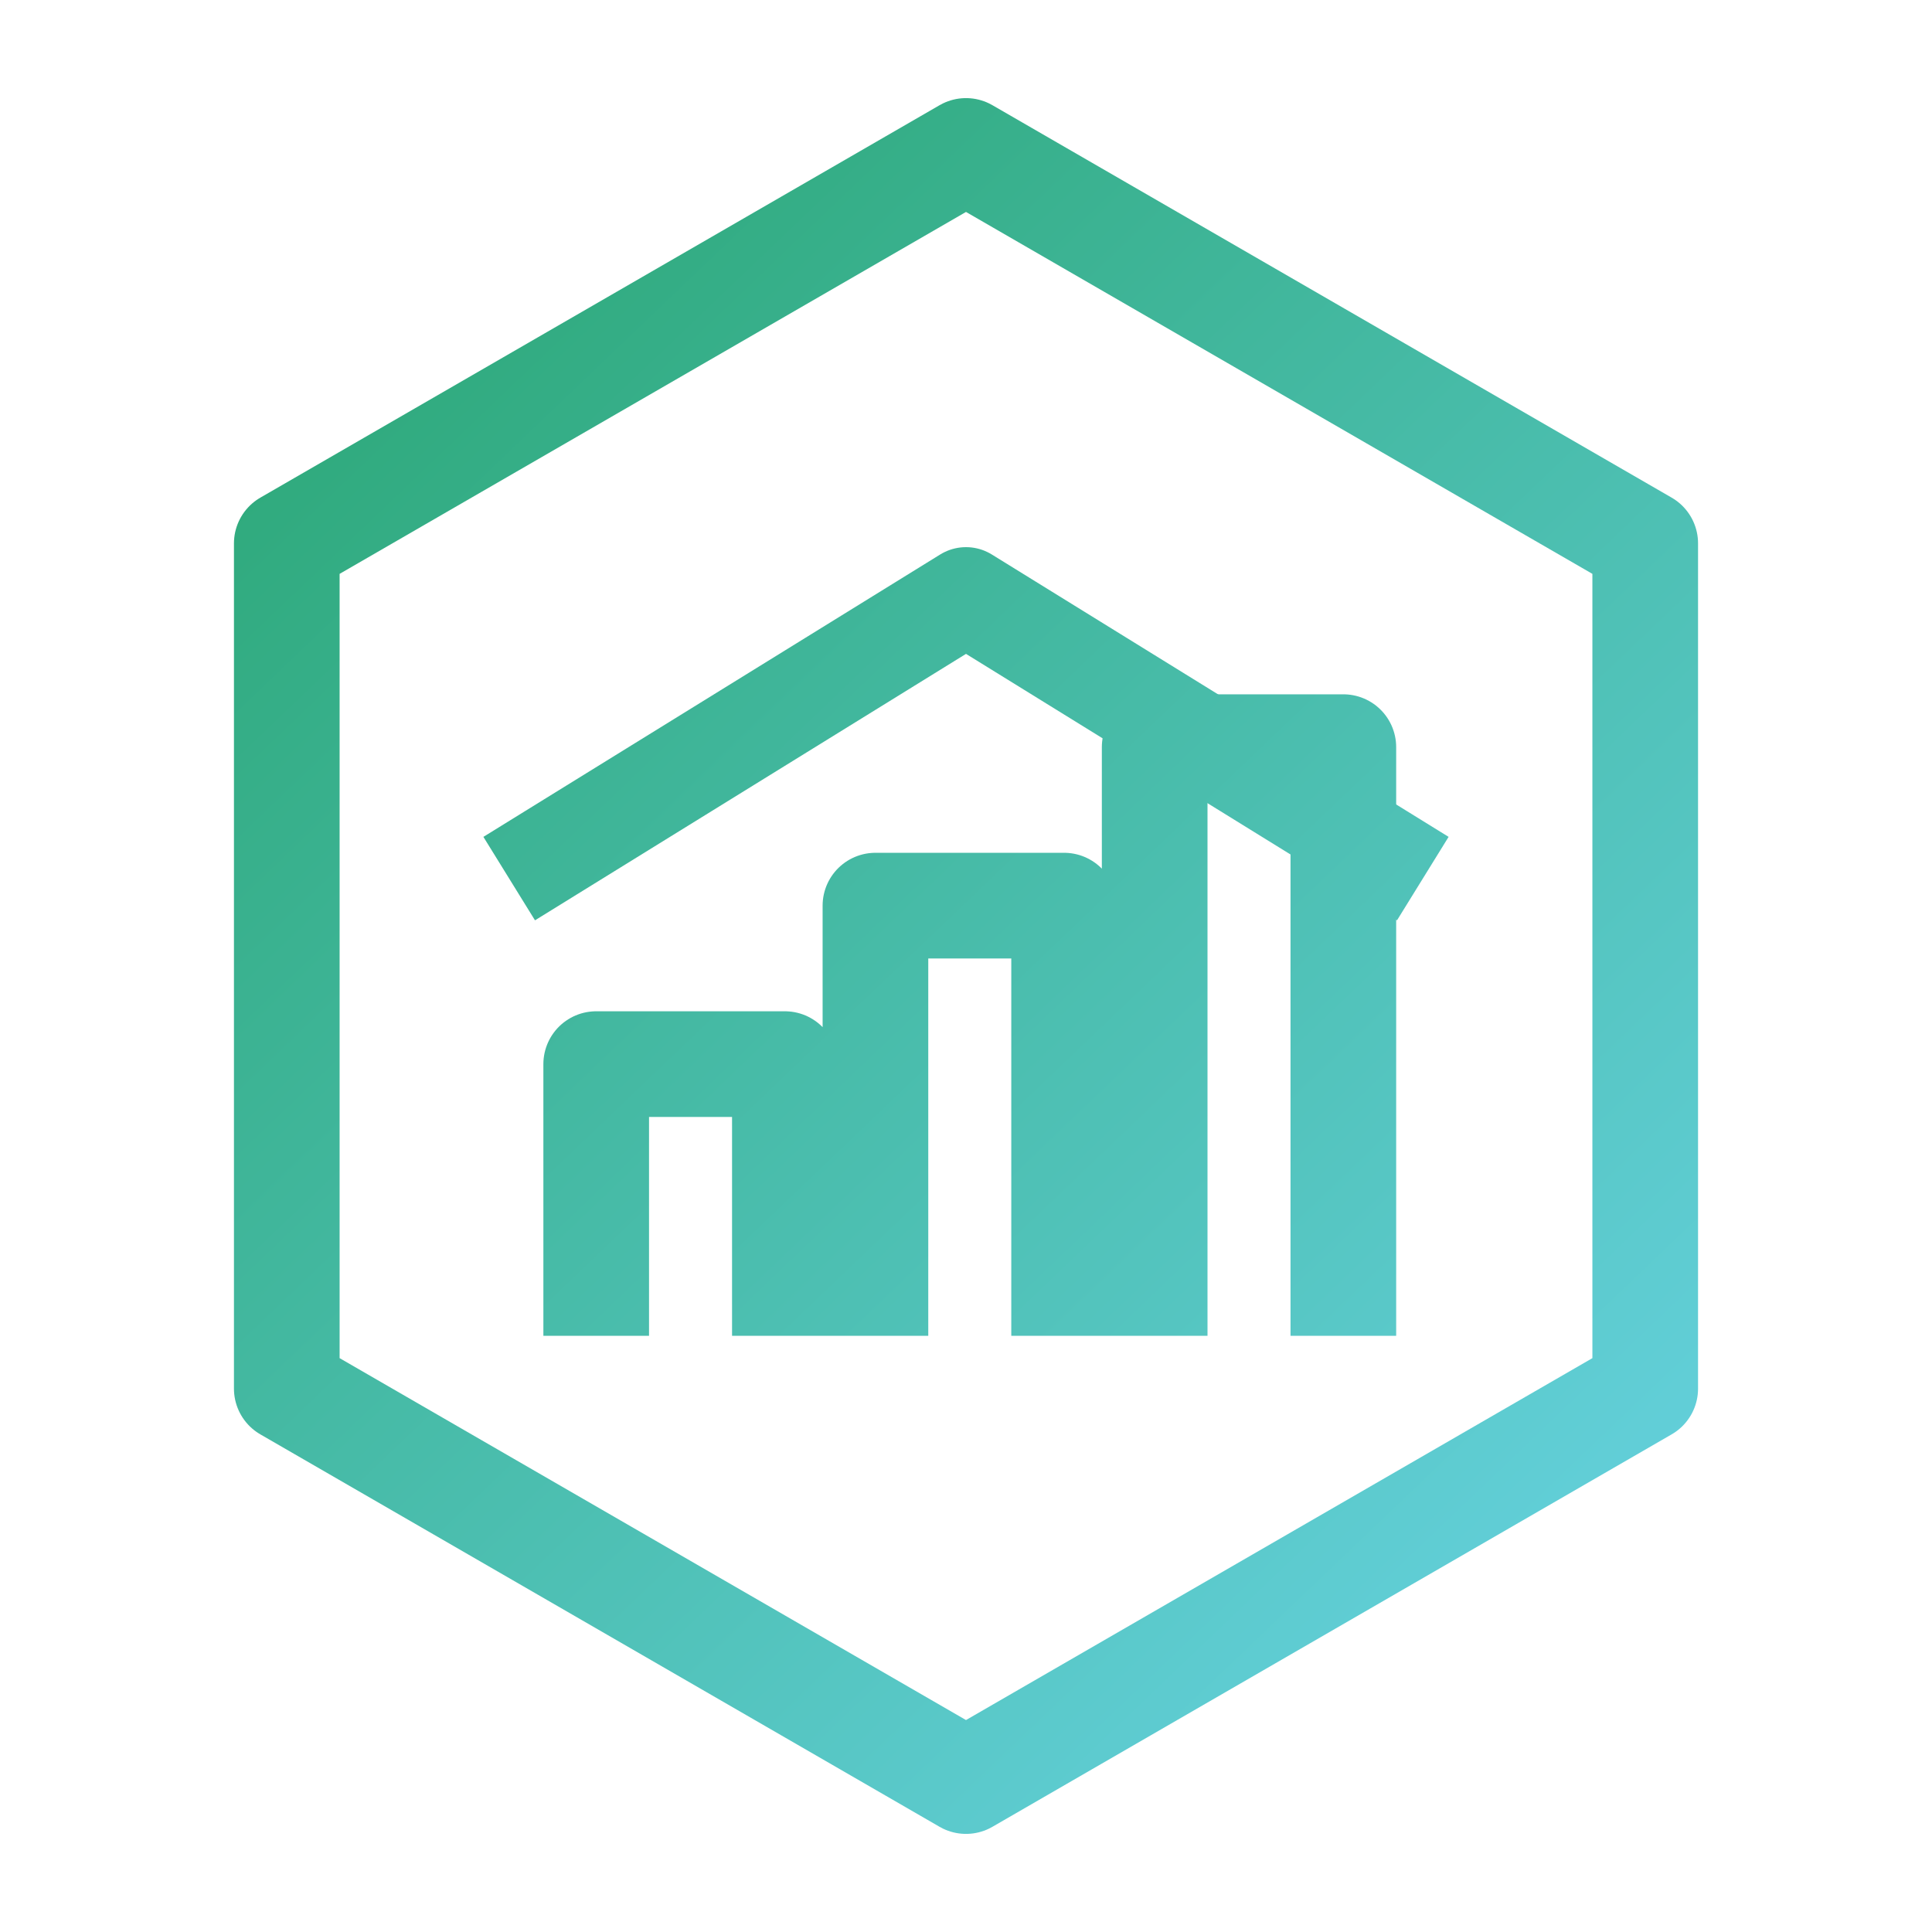
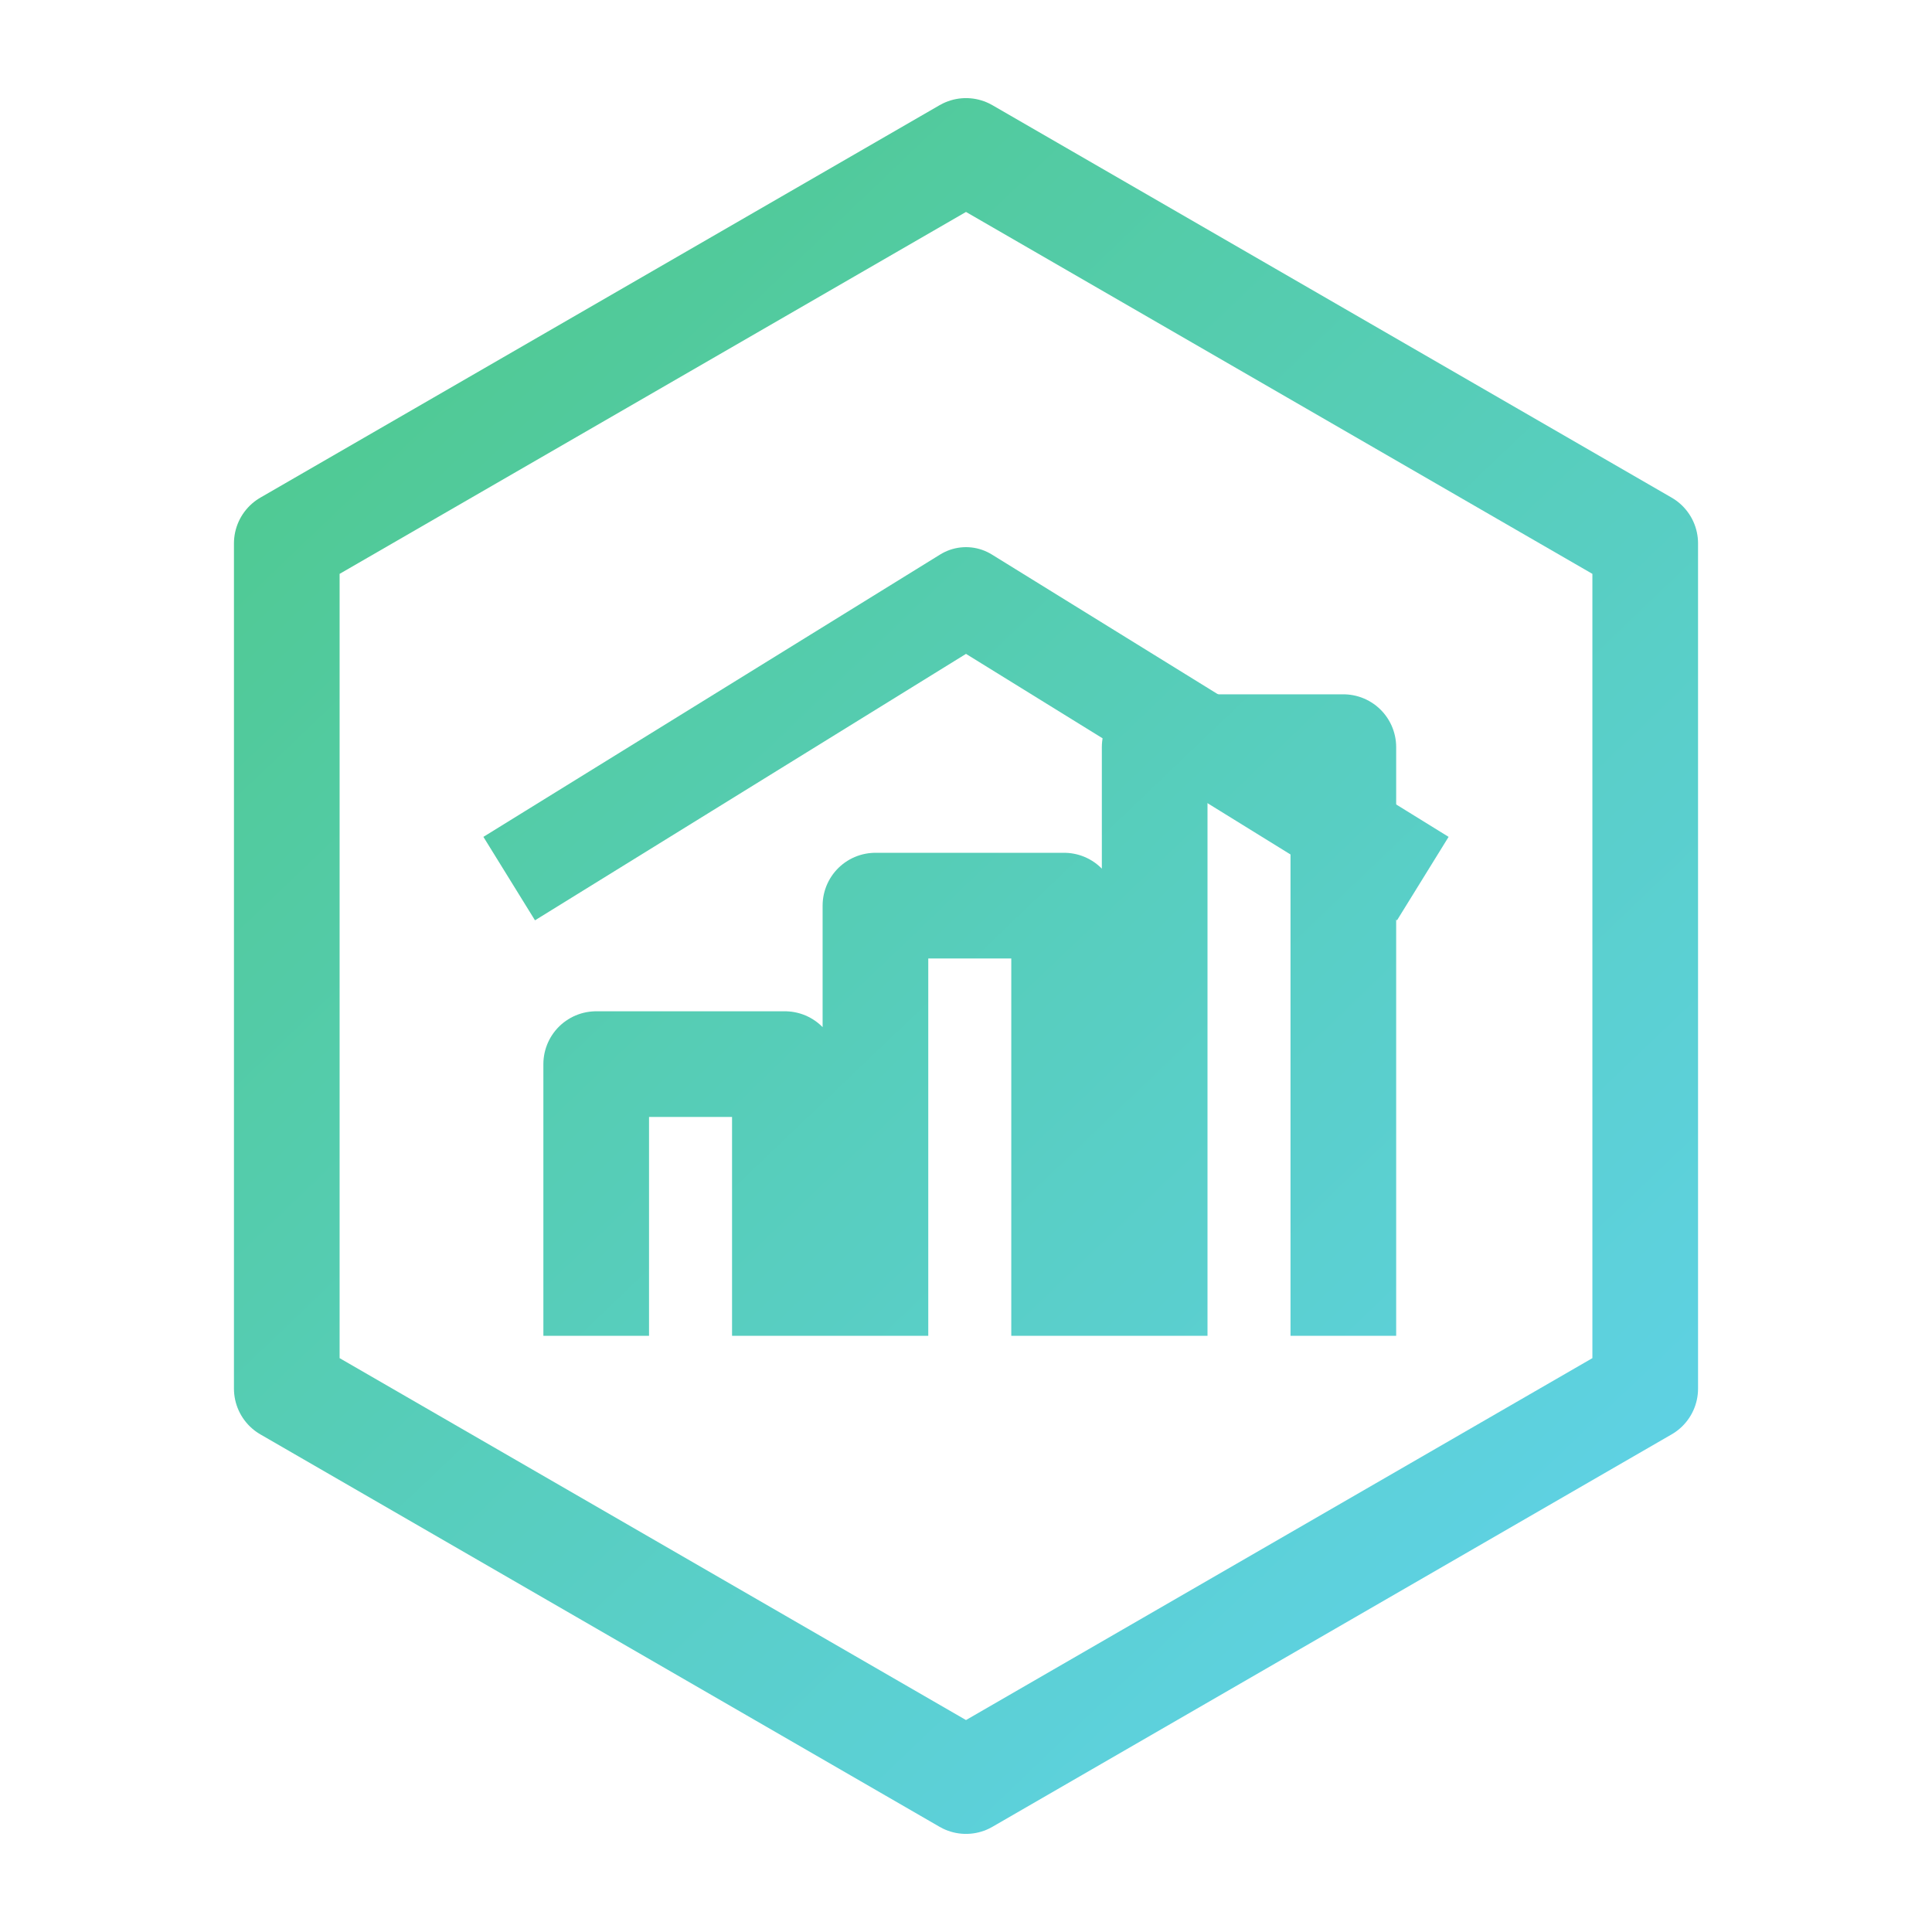
<svg xmlns="http://www.w3.org/2000/svg" viewBox="0 0 256 256" role="img" aria-labelledby="title desc">
  <defs>
    <linearGradient id="g" x1="42" y1="38" x2="214" y2="218" gradientUnits="userSpaceOnUse">
-       <stop stop-color="#2DA878" />
-       <stop offset="1" stop-color="#65D1DE" />
+       <stop stop-color="#4FC98F" />
+       <stop offset="1" stop-color="#5FD2E8" />
    </linearGradient>
  </defs>
  <path d="M128 20 218 72v112l-90 52-90-52V72z" fill="none" stroke="url(#g)" stroke-width="14" stroke-linejoin="round" />
  <path d="m73 113 55-34 55 34" fill="none" stroke="url(#g)" stroke-width="13" stroke-linecap="square" stroke-linejoin="round" />
  <path d="M79 177v-36h25v36M116 177v-57h25v57M153 177V99h25v78" fill="none" stroke="url(#g)" stroke-width="14" stroke-linejoin="round" />
</svg>
